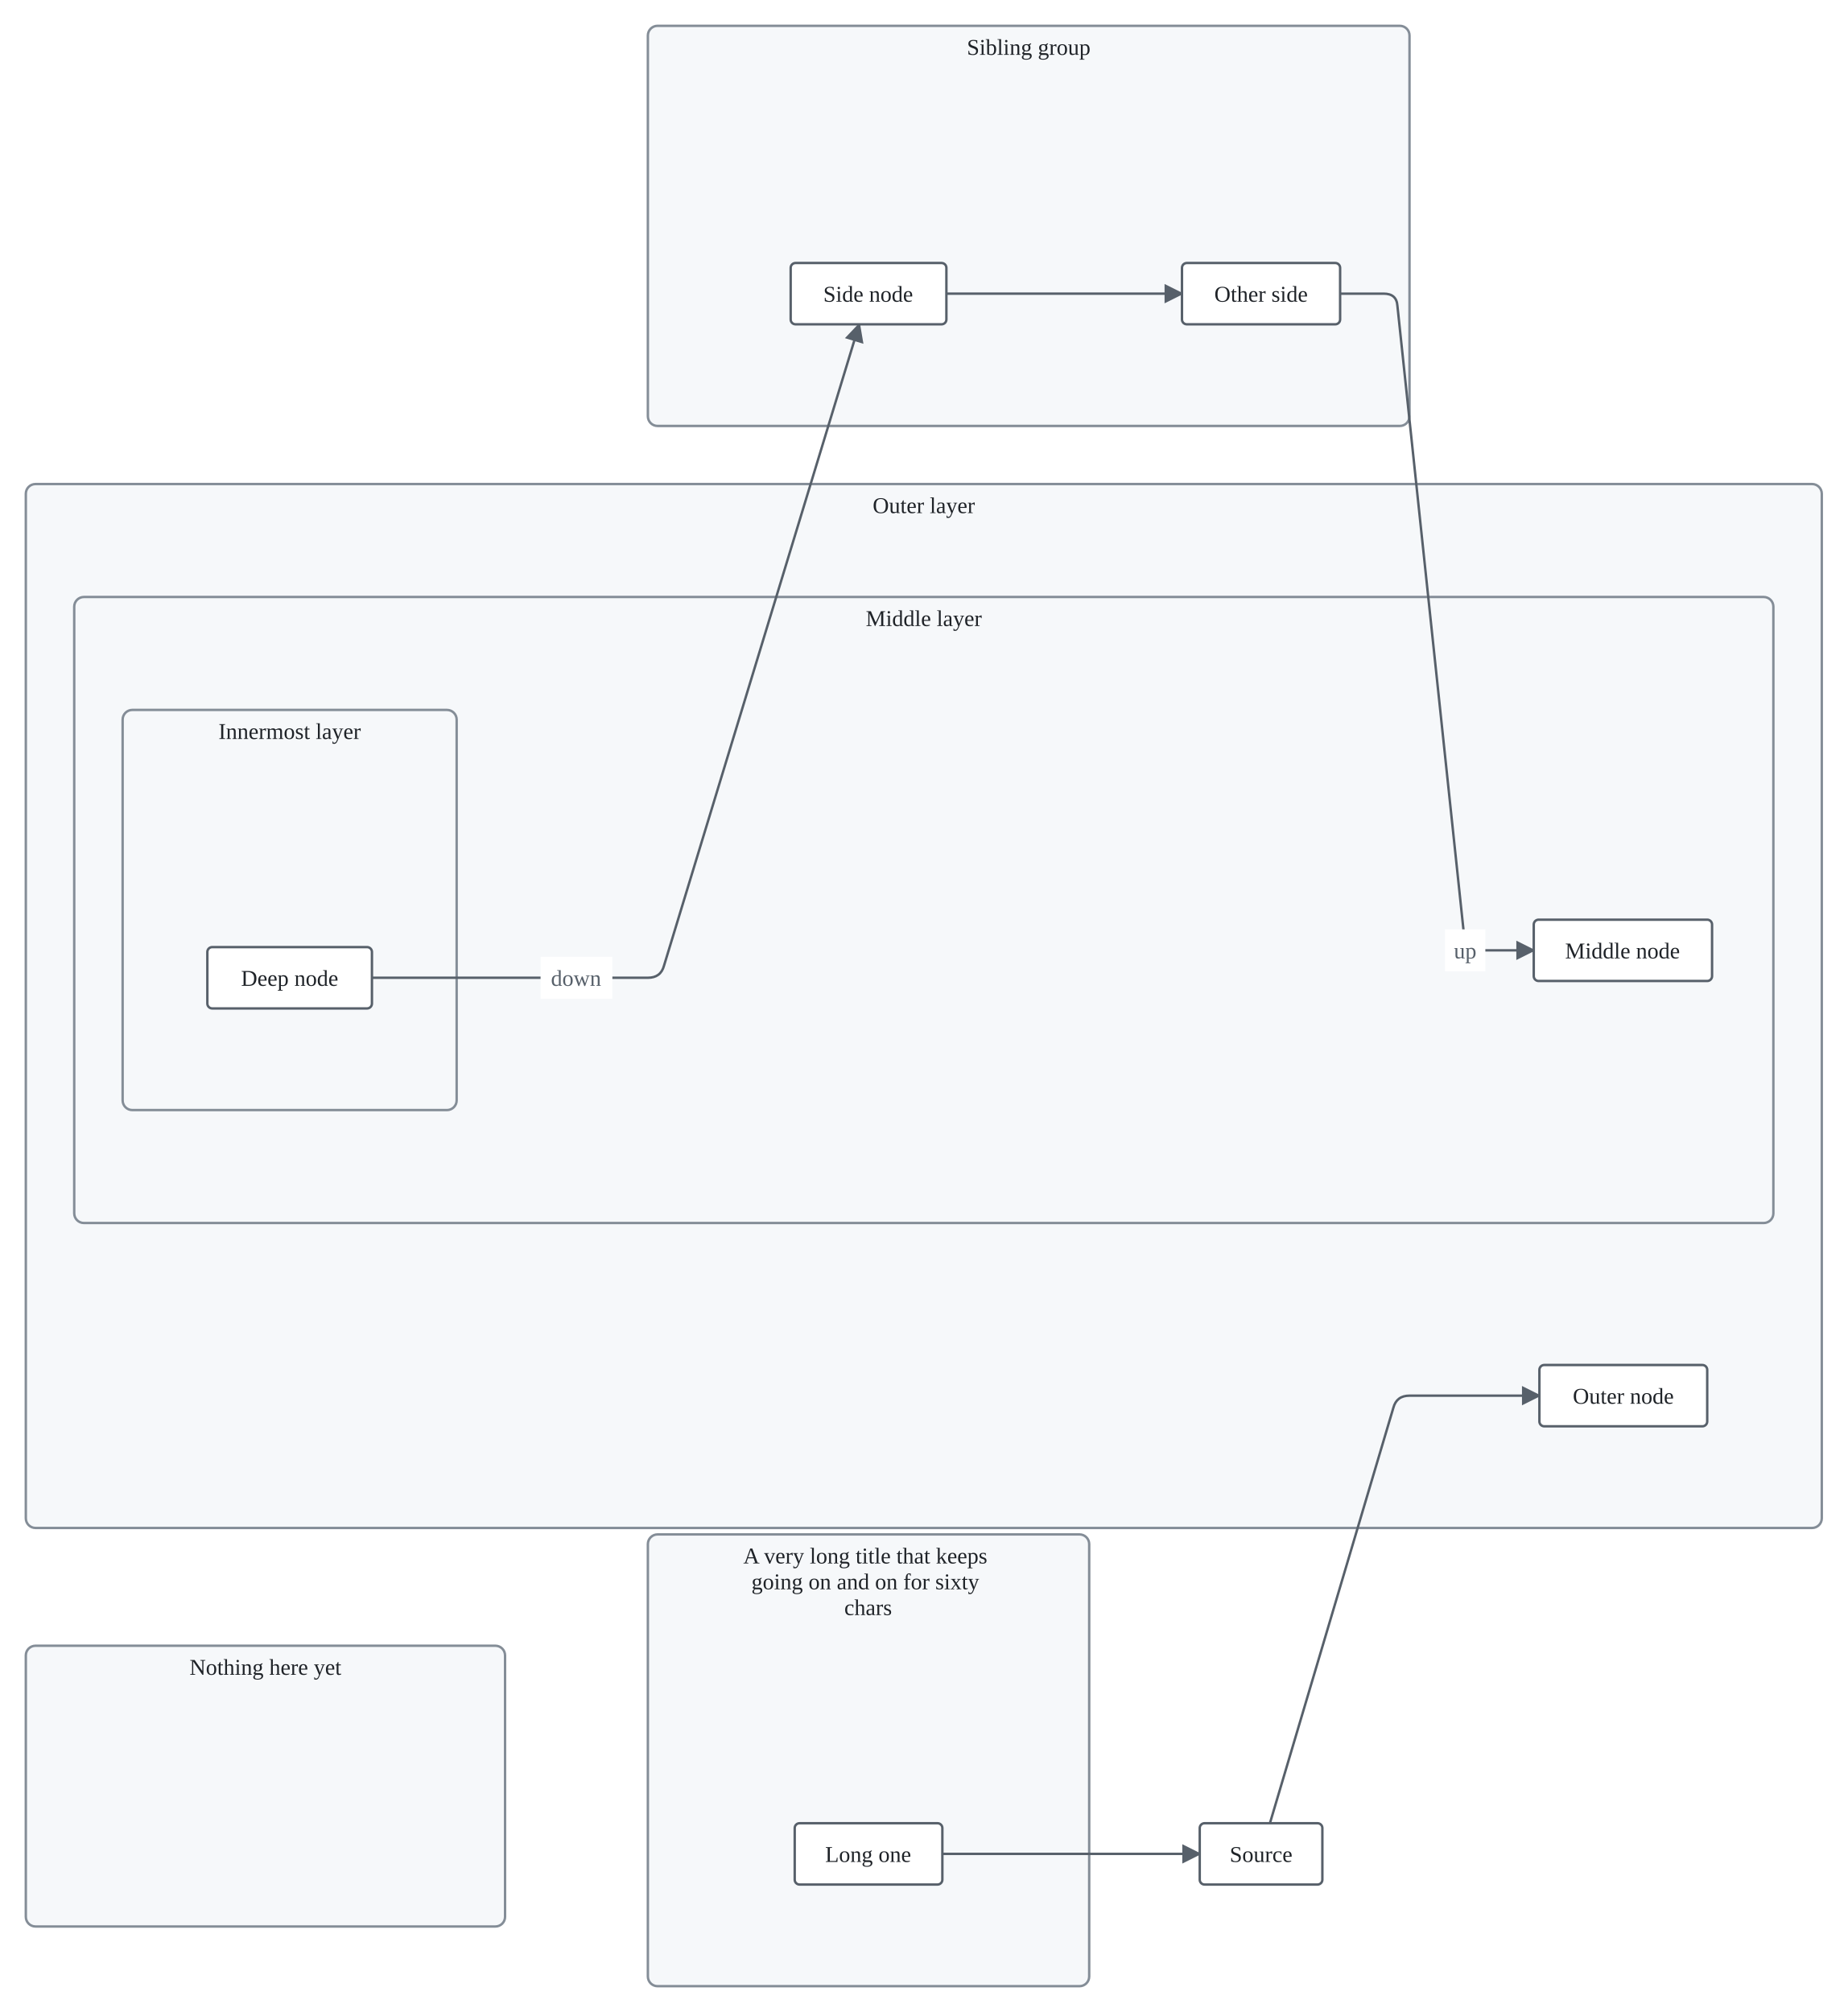
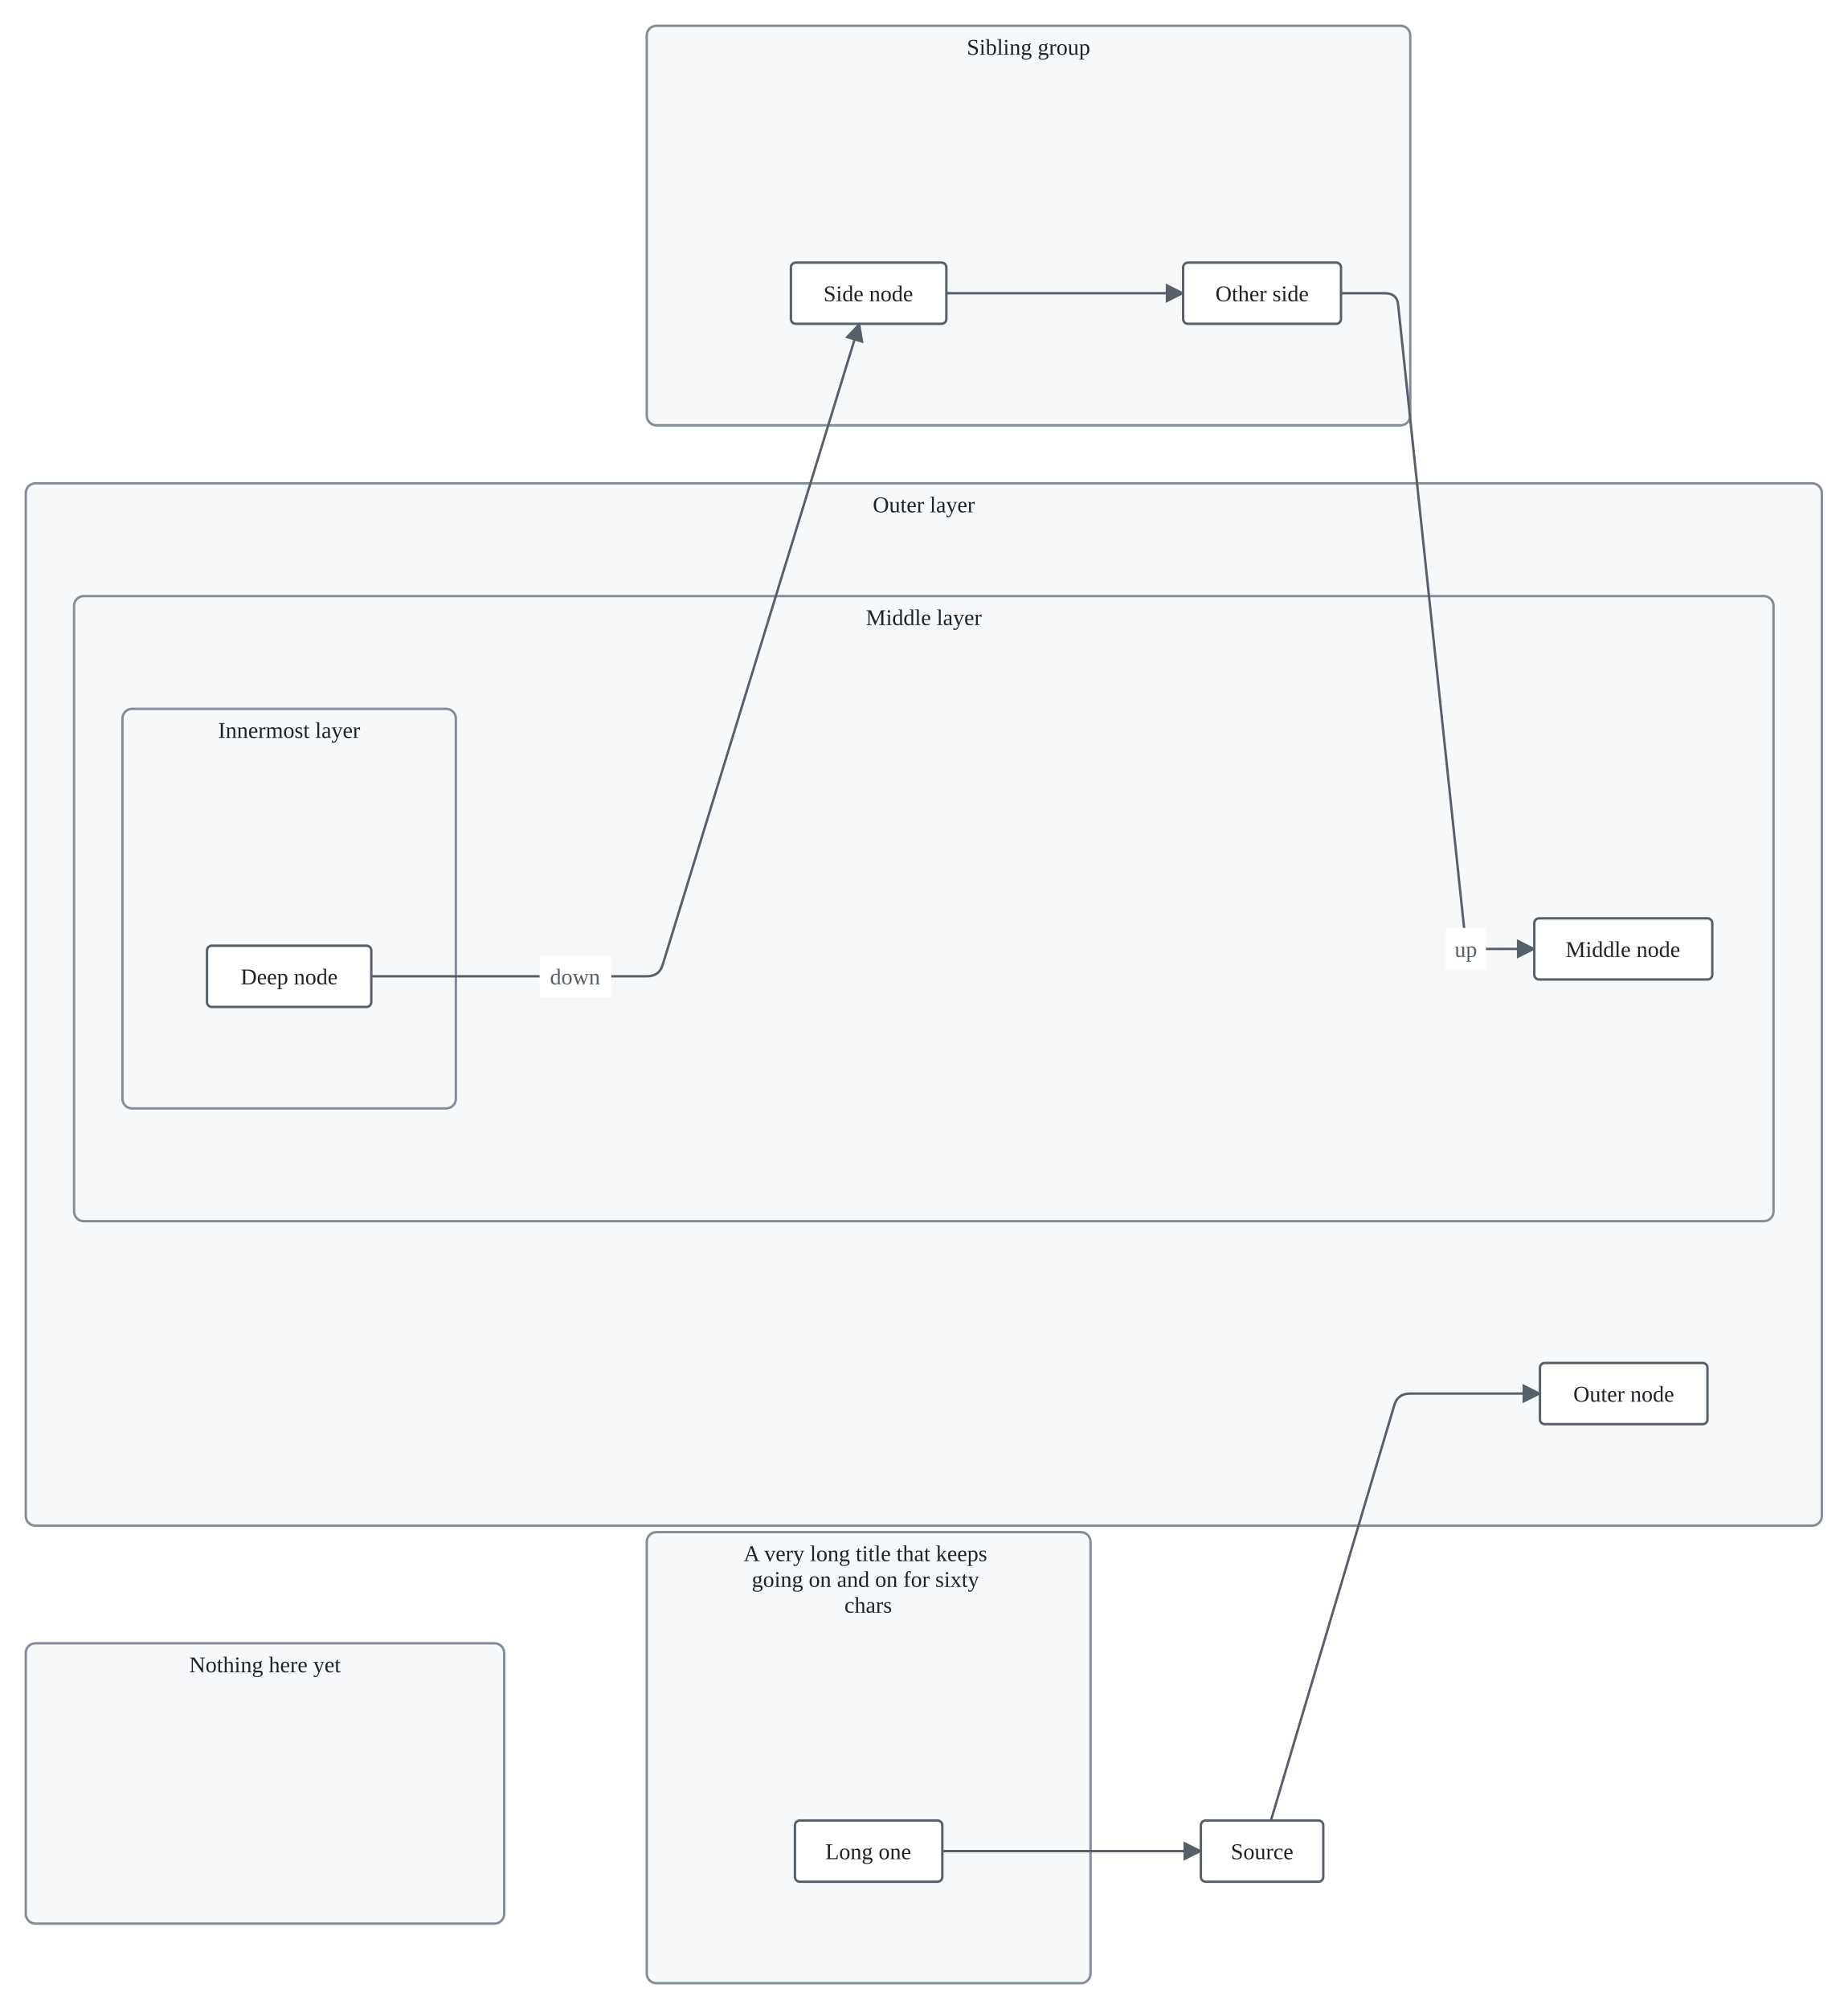
- <svg xmlns="http://www.w3.org/2000/svg" viewBox="0 0 1145 1247" role="img" aria-labelledby="vd-title vd-desc" class="vd-diagram" style="font-family:var(--vd-font,system-ui,sans-serif);font-size:14px">
+ <svg xmlns="http://www.w3.org/2000/svg" viewBox="0 0 1147 1247" role="img" aria-labelledby="vd-title vd-desc" class="vd-diagram" style="font-family:var(--vd-font,system-ui,sans-serif);font-size:14px">
  <defs>
    <marker id="vd-arrow" viewBox="0 0 10 10" refX="9" refY="5" markerWidth="8" markerHeight="8" orient="auto">
      <path d="M0 0L10 5L0 10z" style="fill:var(--vd-edge,#57606a)" />
    </marker>
  </defs>
  <g class="vd-containers">
-     <rect class="vd-container" x="16" y="300" width="1113" height="647" rx="6" style="fill:var(--vd-container-fill,#f6f8fa);stroke:var(--vd-container-stroke,#848d97);stroke-width:1.5" />
-     <text class="vd-container-label" x="572.5" y="318" text-anchor="middle" style="fill:var(--vd-text,#1f2328);stroke:none">
-       <tspan x="572.5" dy="0">Outer layer</tspan>
+     <rect class="vd-container" x="16" y="300" width="1115" height="647" rx="6" style="fill:var(--vd-container-fill,#f6f8fa);stroke:var(--vd-container-stroke,#848d97);stroke-width:1.5" />
+     <text class="vd-container-label" x="573.5" y="318" text-anchor="middle" style="fill:var(--vd-text,#1f2328);stroke:none">
+       <tspan x="573.5" dy="0">Outer layer</tspan>
    </text>
-     <rect class="vd-container" x="401.5" y="16" width="472" height="248" rx="6" style="fill:var(--vd-container-fill,#f6f8fa);stroke:var(--vd-container-stroke,#848d97);stroke-width:1.5" />
-     <text class="vd-container-label" x="637.5" y="34" text-anchor="middle" style="fill:var(--vd-text,#1f2328);stroke:none">
-       <tspan x="637.5" dy="0">Sibling group</tspan>
+     <rect class="vd-container" x="401.5" y="16" width="474" height="248" rx="6" style="fill:var(--vd-container-fill,#f6f8fa);stroke:var(--vd-container-stroke,#848d97);stroke-width:1.5" />
+     <text class="vd-container-label" x="638.5" y="34" text-anchor="middle" style="fill:var(--vd-text,#1f2328);stroke:none">
+       <tspan x="638.5" dy="0">Sibling group</tspan>
    </text>
    <rect class="vd-container" x="16" y="1020" width="297" height="174" rx="6" style="fill:var(--vd-container-fill,#f6f8fa);stroke:var(--vd-container-stroke,#848d97);stroke-width:1.5" />
    <text class="vd-container-label" x="164.5" y="1038" text-anchor="middle" style="fill:var(--vd-text,#1f2328);stroke:none">
      <tspan x="164.5" dy="0">Nothing here yet</tspan>
    </text>
-     <rect class="vd-container" x="401.5" y="951" width="273.5" height="280" rx="6" style="fill:var(--vd-container-fill,#f6f8fa);stroke:var(--vd-container-stroke,#848d97);stroke-width:1.5" />
-     <text class="vd-container-label" x="538" y="969" text-anchor="middle" style="fill:var(--vd-text,#1f2328);stroke:none">
-       <tspan x="538" dy="0">A very long title that keeps</tspan>
-       <tspan x="538" dy="16">going on and on for sixty</tspan>
-       <tspan x="538" dy="16">chars</tspan>
+     <rect class="vd-container" x="401.5" y="951" width="275.5" height="280" rx="6" style="fill:var(--vd-container-fill,#f6f8fa);stroke:var(--vd-container-stroke,#848d97);stroke-width:1.5" />
+     <text class="vd-container-label" x="539" y="969" text-anchor="middle" style="fill:var(--vd-text,#1f2328);stroke:none">
+       <tspan x="539" dy="0">A very long title that keeps</tspan>
+       <tspan x="539" dy="16">going on and on for sixty</tspan>
+       <tspan x="539" dy="16">chars</tspan>
    </text>
-     <rect class="vd-container" x="46" y="370" width="1053" height="388" rx="6" style="fill:var(--vd-container-fill,#f6f8fa);stroke:var(--vd-container-stroke,#848d97);stroke-width:1.5" />
-     <text class="vd-container-label" x="572.5" y="388" text-anchor="middle" style="fill:var(--vd-text,#1f2328);stroke:none">
-       <tspan x="572.5" dy="0">Middle layer</tspan>
+     <rect class="vd-container" x="46" y="370" width="1055" height="388" rx="6" style="fill:var(--vd-container-fill,#f6f8fa);stroke:var(--vd-container-stroke,#848d97);stroke-width:1.5" />
+     <text class="vd-container-label" x="573.5" y="388" text-anchor="middle" style="fill:var(--vd-text,#1f2328);stroke:none">
+       <tspan x="573.5" dy="0">Middle layer</tspan>
    </text>
    <rect class="vd-container" x="76" y="440" width="207" height="248" rx="6" style="fill:var(--vd-container-fill,#f6f8fa);stroke:var(--vd-container-stroke,#848d97);stroke-width:1.5" />
    <text class="vd-container-label" x="179.5" y="458" text-anchor="middle" style="fill:var(--vd-text,#1f2328);stroke:none">
      <tspan x="179.5" dy="0">Innermost layer</tspan>
    </text>
  </g>
  <g class="vd-edges" style="fill:none;stroke:var(--vd-edge,#57606a);stroke-width:1.5">
-     <path class="vd-edge" d="M586.5 182L667 182L697 182L732.5 182" marker-end="url(#vd-arrow)" />
-     <path class="vd-edge" d="M787 1130L863.5 872.5Q865.5 865 873.5 865L908 865L954 865" marker-end="url(#vd-arrow)" />
-     <path class="vd-edge" d="M230.5 606L275 606L305 606L357.5 606L401.5 606Q409.5 606 411.5 598.5L532.5 201" marker-end="url(#vd-arrow)" />
-     <path class="vd-edge" d="M830.5 182L857.5 182Q865.5 182 866 189.5L907.5 581.5Q908 589 916 589L950.5 589" marker-end="url(#vd-arrow)" />
-     <path class="vd-edge" d="M584 1149L667 1149L697 1149L743.5 1149" marker-end="url(#vd-arrow)" />
+     <path class="vd-edge" d="M587.5 182L669 182L699 182L734.5 182" marker-end="url(#vd-arrow)" />
+     <path class="vd-edge" d="M789 1130L865.5 872.5Q867.5 865 875.5 865L910 865L956 865" marker-end="url(#vd-arrow)" />
+     <path class="vd-edge" d="M230.5 606L275 606L305 606L357.5 606L401.5 606Q409.5 606 411.5 598.5L533.5 201" marker-end="url(#vd-arrow)" />
+     <path class="vd-edge" d="M832.5 182L859.5 182Q867.5 182 868 189.5L909.5 581.5Q910 589 918 589L952.5 589" marker-end="url(#vd-arrow)" />
+     <path class="vd-edge" d="M585 1149L669 1149L699 1149L745.5 1149" marker-end="url(#vd-arrow)" />
  </g>
  <g class="vd-nodes">
    <g class="vd-node">
-       <rect class="vd-node-shape" x="743.5" y="1130" width="76" height="38" rx="3" style="fill:var(--vd-node-fill,#fff);stroke:var(--vd-node-stroke,#57606a);stroke-width:1.5" />
-       <text class="vd-label" x="781.5" y="1154" text-anchor="middle" style="fill:var(--vd-text,#1f2328);stroke:none">
-         <tspan x="781.5" dy="0">Source</tspan>
+       <rect class="vd-node-shape" x="745.5" y="1130" width="76" height="38" rx="3" style="fill:var(--vd-node-fill,#fff);stroke:var(--vd-node-stroke,#57606a);stroke-width:1.5" />
+       <text class="vd-label" x="783.5" y="1154" text-anchor="middle" style="fill:var(--vd-text,#1f2328);stroke:none">
+         <tspan x="783.5" dy="0">Source</tspan>
      </text>
    </g>
    <g class="vd-node">
-       <rect class="vd-node-shape" x="954" y="846" width="104" height="38" rx="3" style="fill:var(--vd-node-fill,#fff);stroke:var(--vd-node-stroke,#57606a);stroke-width:1.5" />
-       <text class="vd-label" x="1006" y="870" text-anchor="middle" style="fill:var(--vd-text,#1f2328);stroke:none">
-         <tspan x="1006" dy="0">Outer node</tspan>
+       <rect class="vd-node-shape" x="956" y="846" width="104" height="38" rx="3" style="fill:var(--vd-node-fill,#fff);stroke:var(--vd-node-stroke,#57606a);stroke-width:1.5" />
+       <text class="vd-label" x="1008" y="870" text-anchor="middle" style="fill:var(--vd-text,#1f2328);stroke:none">
+         <tspan x="1008" dy="0">Outer node</tspan>
      </text>
    </g>
    <g class="vd-node">
-       <rect class="vd-node-shape" x="950.5" y="570" width="110.5" height="38" rx="3" style="fill:var(--vd-node-fill,#fff);stroke:var(--vd-node-stroke,#57606a);stroke-width:1.5" />
-       <text class="vd-label" x="1005.5" y="594" text-anchor="middle" style="fill:var(--vd-text,#1f2328);stroke:none">
-         <tspan x="1005.5" dy="0">Middle node</tspan>
+       <rect class="vd-node-shape" x="952.5" y="570" width="110.5" height="38" rx="3" style="fill:var(--vd-node-fill,#fff);stroke:var(--vd-node-stroke,#57606a);stroke-width:1.5" />
+       <text class="vd-label" x="1007.5" y="594" text-anchor="middle" style="fill:var(--vd-text,#1f2328);stroke:none">
+         <tspan x="1007.5" dy="0">Middle node</tspan>
      </text>
    </g>
    <g class="vd-node">
      <rect class="vd-node-shape" x="128.5" y="587" width="102" height="38" rx="3" style="fill:var(--vd-node-fill,#fff);stroke:var(--vd-node-stroke,#57606a);stroke-width:1.5" />
      <text class="vd-label" x="179.5" y="611" text-anchor="middle" style="fill:var(--vd-text,#1f2328);stroke:none">
        <tspan x="179.5" dy="0">Deep node</tspan>
      </text>
    </g>
    <g class="vd-node">
-       <rect class="vd-node-shape" x="490" y="163" width="96.5" height="38" rx="3" style="fill:var(--vd-node-fill,#fff);stroke:var(--vd-node-stroke,#57606a);stroke-width:1.5" />
-       <text class="vd-label" x="538" y="187" text-anchor="middle" style="fill:var(--vd-text,#1f2328);stroke:none">
-         <tspan x="538" dy="0">Side node</tspan>
+       <rect class="vd-node-shape" x="491" y="163" width="96.5" height="38" rx="3" style="fill:var(--vd-node-fill,#fff);stroke:var(--vd-node-stroke,#57606a);stroke-width:1.5" />
+       <text class="vd-label" x="539" y="187" text-anchor="middle" style="fill:var(--vd-text,#1f2328);stroke:none">
+         <tspan x="539" dy="0">Side node</tspan>
      </text>
    </g>
    <g class="vd-node">
-       <rect class="vd-node-shape" x="732.5" y="163" width="98" height="38" rx="3" style="fill:var(--vd-node-fill,#fff);stroke:var(--vd-node-stroke,#57606a);stroke-width:1.5" />
-       <text class="vd-label" x="781.5" y="187" text-anchor="middle" style="fill:var(--vd-text,#1f2328);stroke:none">
-         <tspan x="781.5" dy="0">Other side</tspan>
+       <rect class="vd-node-shape" x="734.5" y="163" width="98" height="38" rx="3" style="fill:var(--vd-node-fill,#fff);stroke:var(--vd-node-stroke,#57606a);stroke-width:1.5" />
+       <text class="vd-label" x="783.5" y="187" text-anchor="middle" style="fill:var(--vd-text,#1f2328);stroke:none">
+         <tspan x="783.5" dy="0">Other side</tspan>
      </text>
    </g>
    <g class="vd-node">
-       <rect class="vd-node-shape" x="492.5" y="1130" width="91.5" height="38" rx="3" style="fill:var(--vd-node-fill,#fff);stroke:var(--vd-node-stroke,#57606a);stroke-width:1.5" />
-       <text class="vd-label" x="538" y="1154" text-anchor="middle" style="fill:var(--vd-text,#1f2328);stroke:none">
-         <tspan x="538" dy="0">Long one</tspan>
+       <rect class="vd-node-shape" x="493.5" y="1130" width="91.5" height="38" rx="3" style="fill:var(--vd-node-fill,#fff);stroke:var(--vd-node-stroke,#57606a);stroke-width:1.5" />
+       <text class="vd-label" x="539" y="1154" text-anchor="middle" style="fill:var(--vd-text,#1f2328);stroke:none">
+         <tspan x="539" dy="0">Long one</tspan>
      </text>
    </g>
  </g>
  <g class="vd-edge-labels">
    <rect class="vd-edge-label-bg" x="335" y="593" width="44.5" height="26" style="fill:var(--vd-bg,#fff);stroke:none" />
    <text class="vd-edge-label" x="357" y="611" text-anchor="middle" style="fill:var(--vd-muted,#57606a);stroke:none">
      <tspan x="357" dy="0">down</tspan>
    </text>
-     <rect class="vd-edge-label-bg" x="895.5" y="576" width="25" height="26" style="fill:var(--vd-bg,#fff);stroke:none" />
-     <text class="vd-edge-label" x="908" y="594" text-anchor="middle" style="fill:var(--vd-muted,#57606a);stroke:none">
-       <tspan x="908" dy="0">up</tspan>
+     <rect class="vd-edge-label-bg" x="897.5" y="576" width="25" height="26" style="fill:var(--vd-bg,#fff);stroke:none" />
+     <text class="vd-edge-label" x="910" y="594" text-anchor="middle" style="fill:var(--vd-muted,#57606a);stroke:none">
+       <tspan x="910" dy="0">up</tspan>
    </text>
  </g>
</svg>
